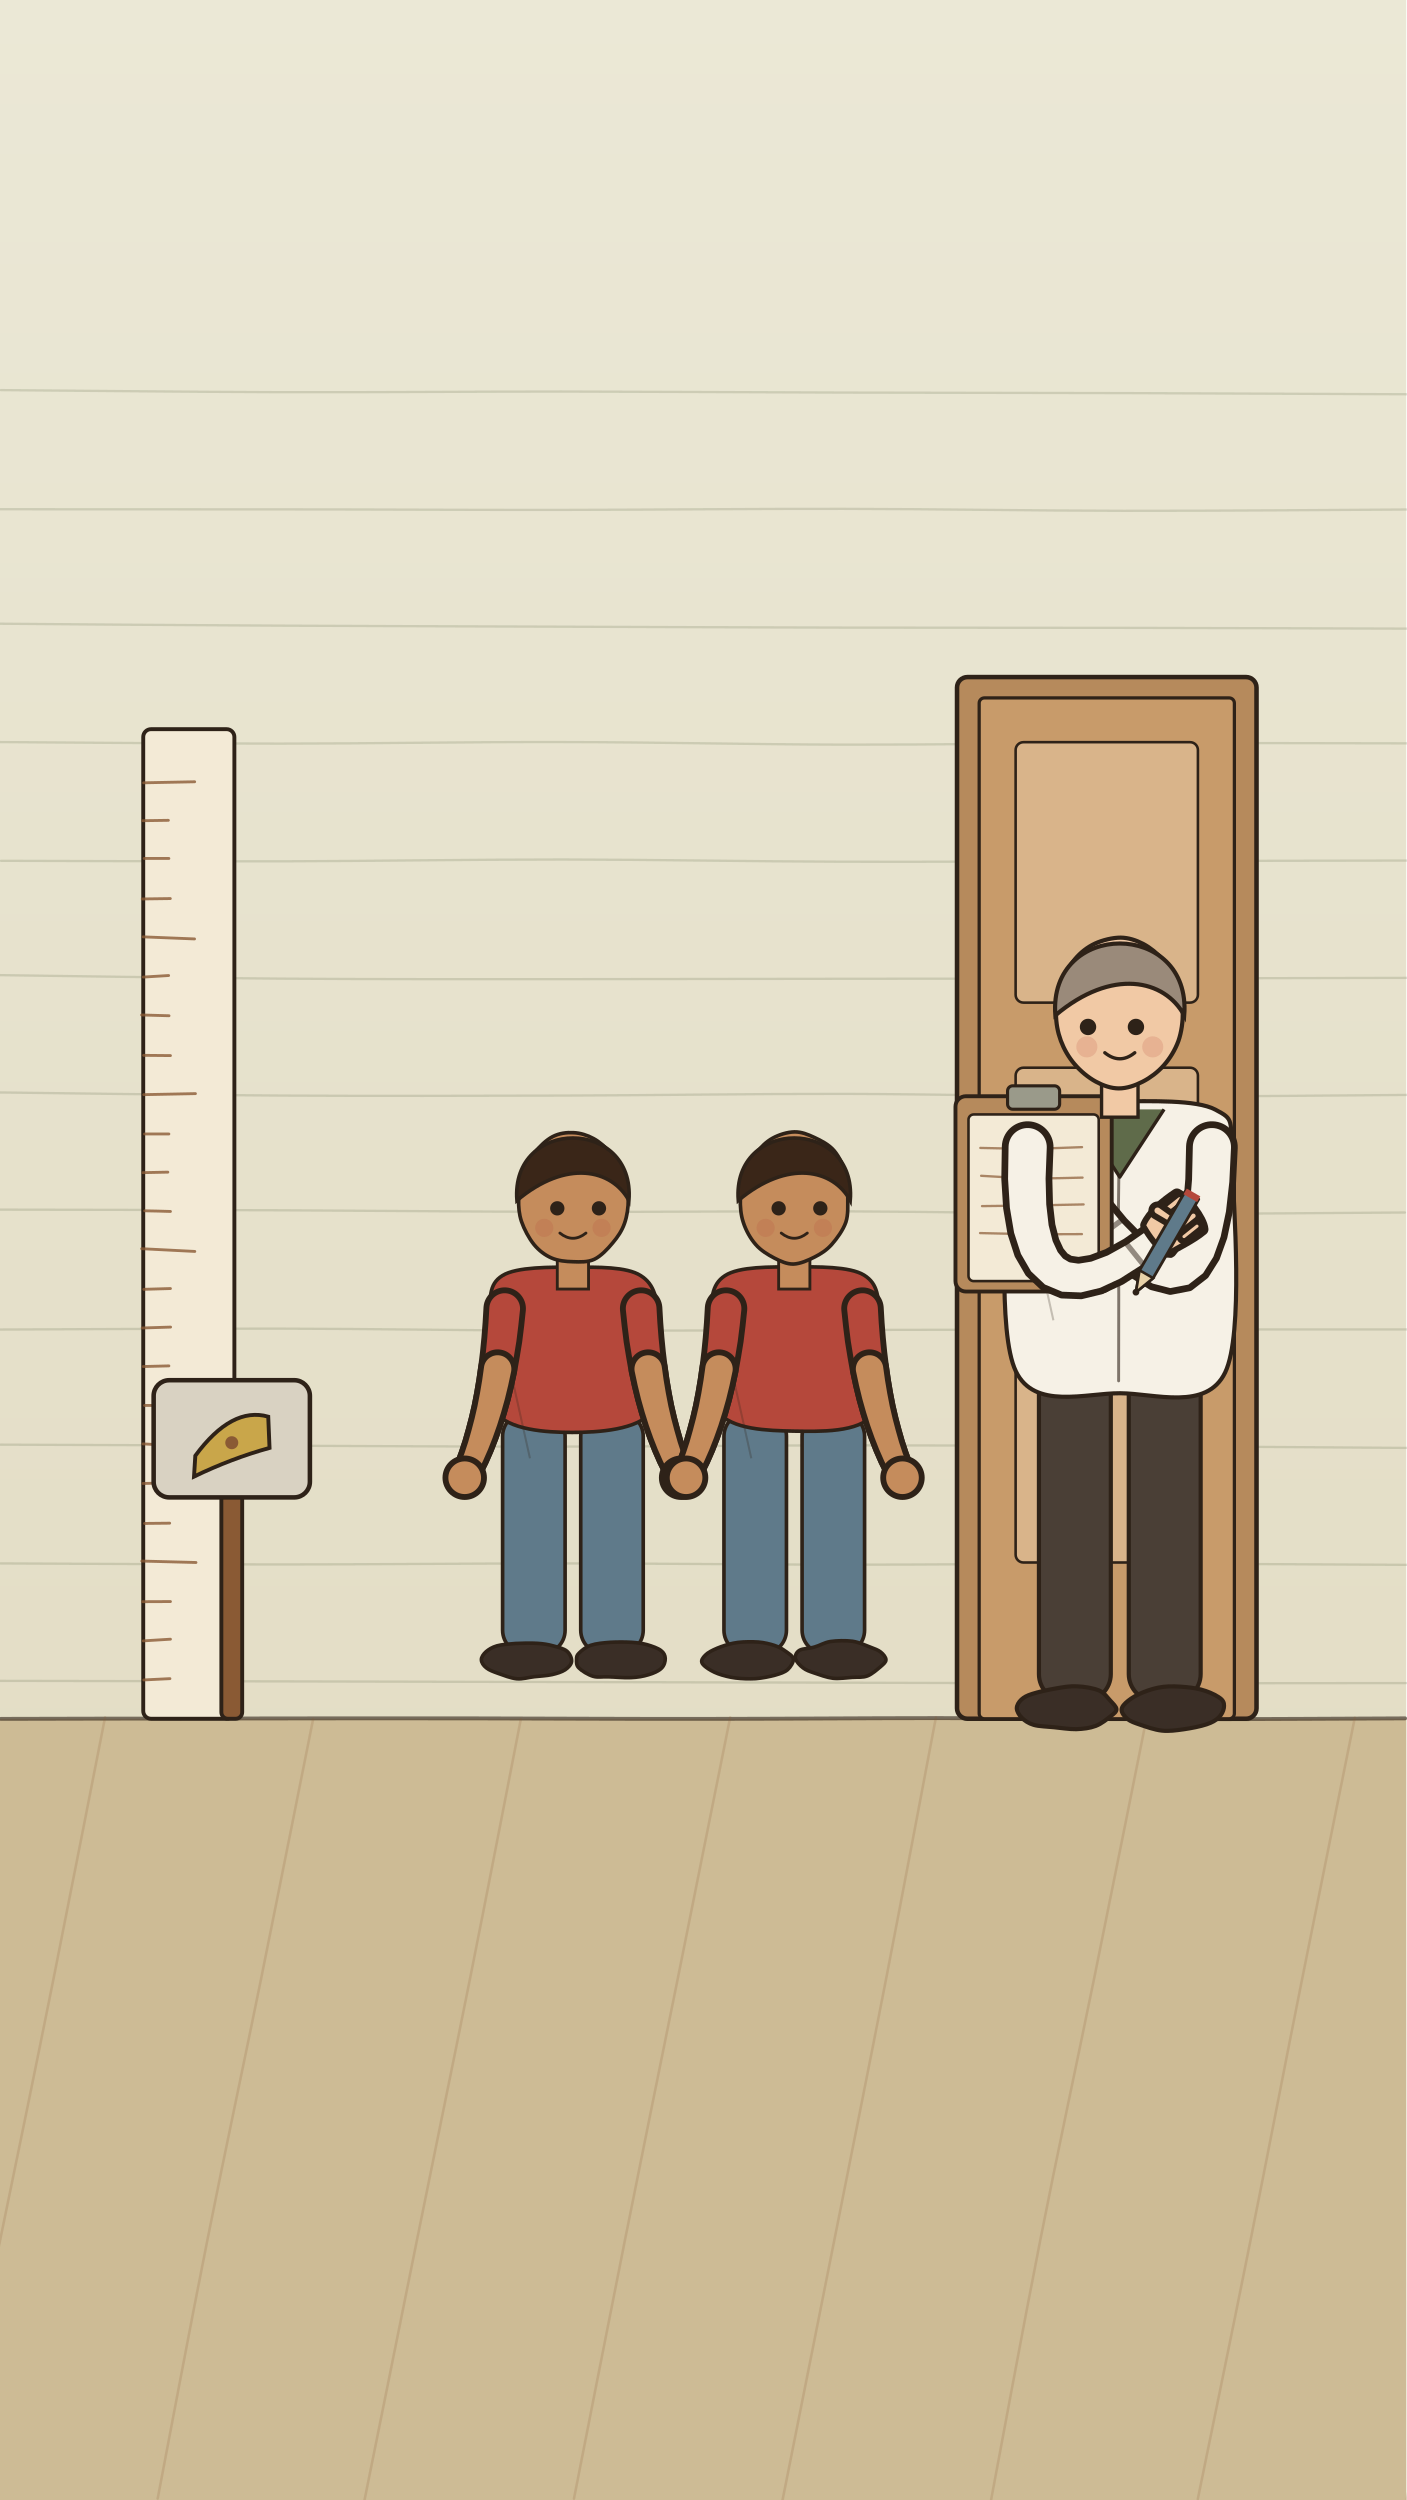
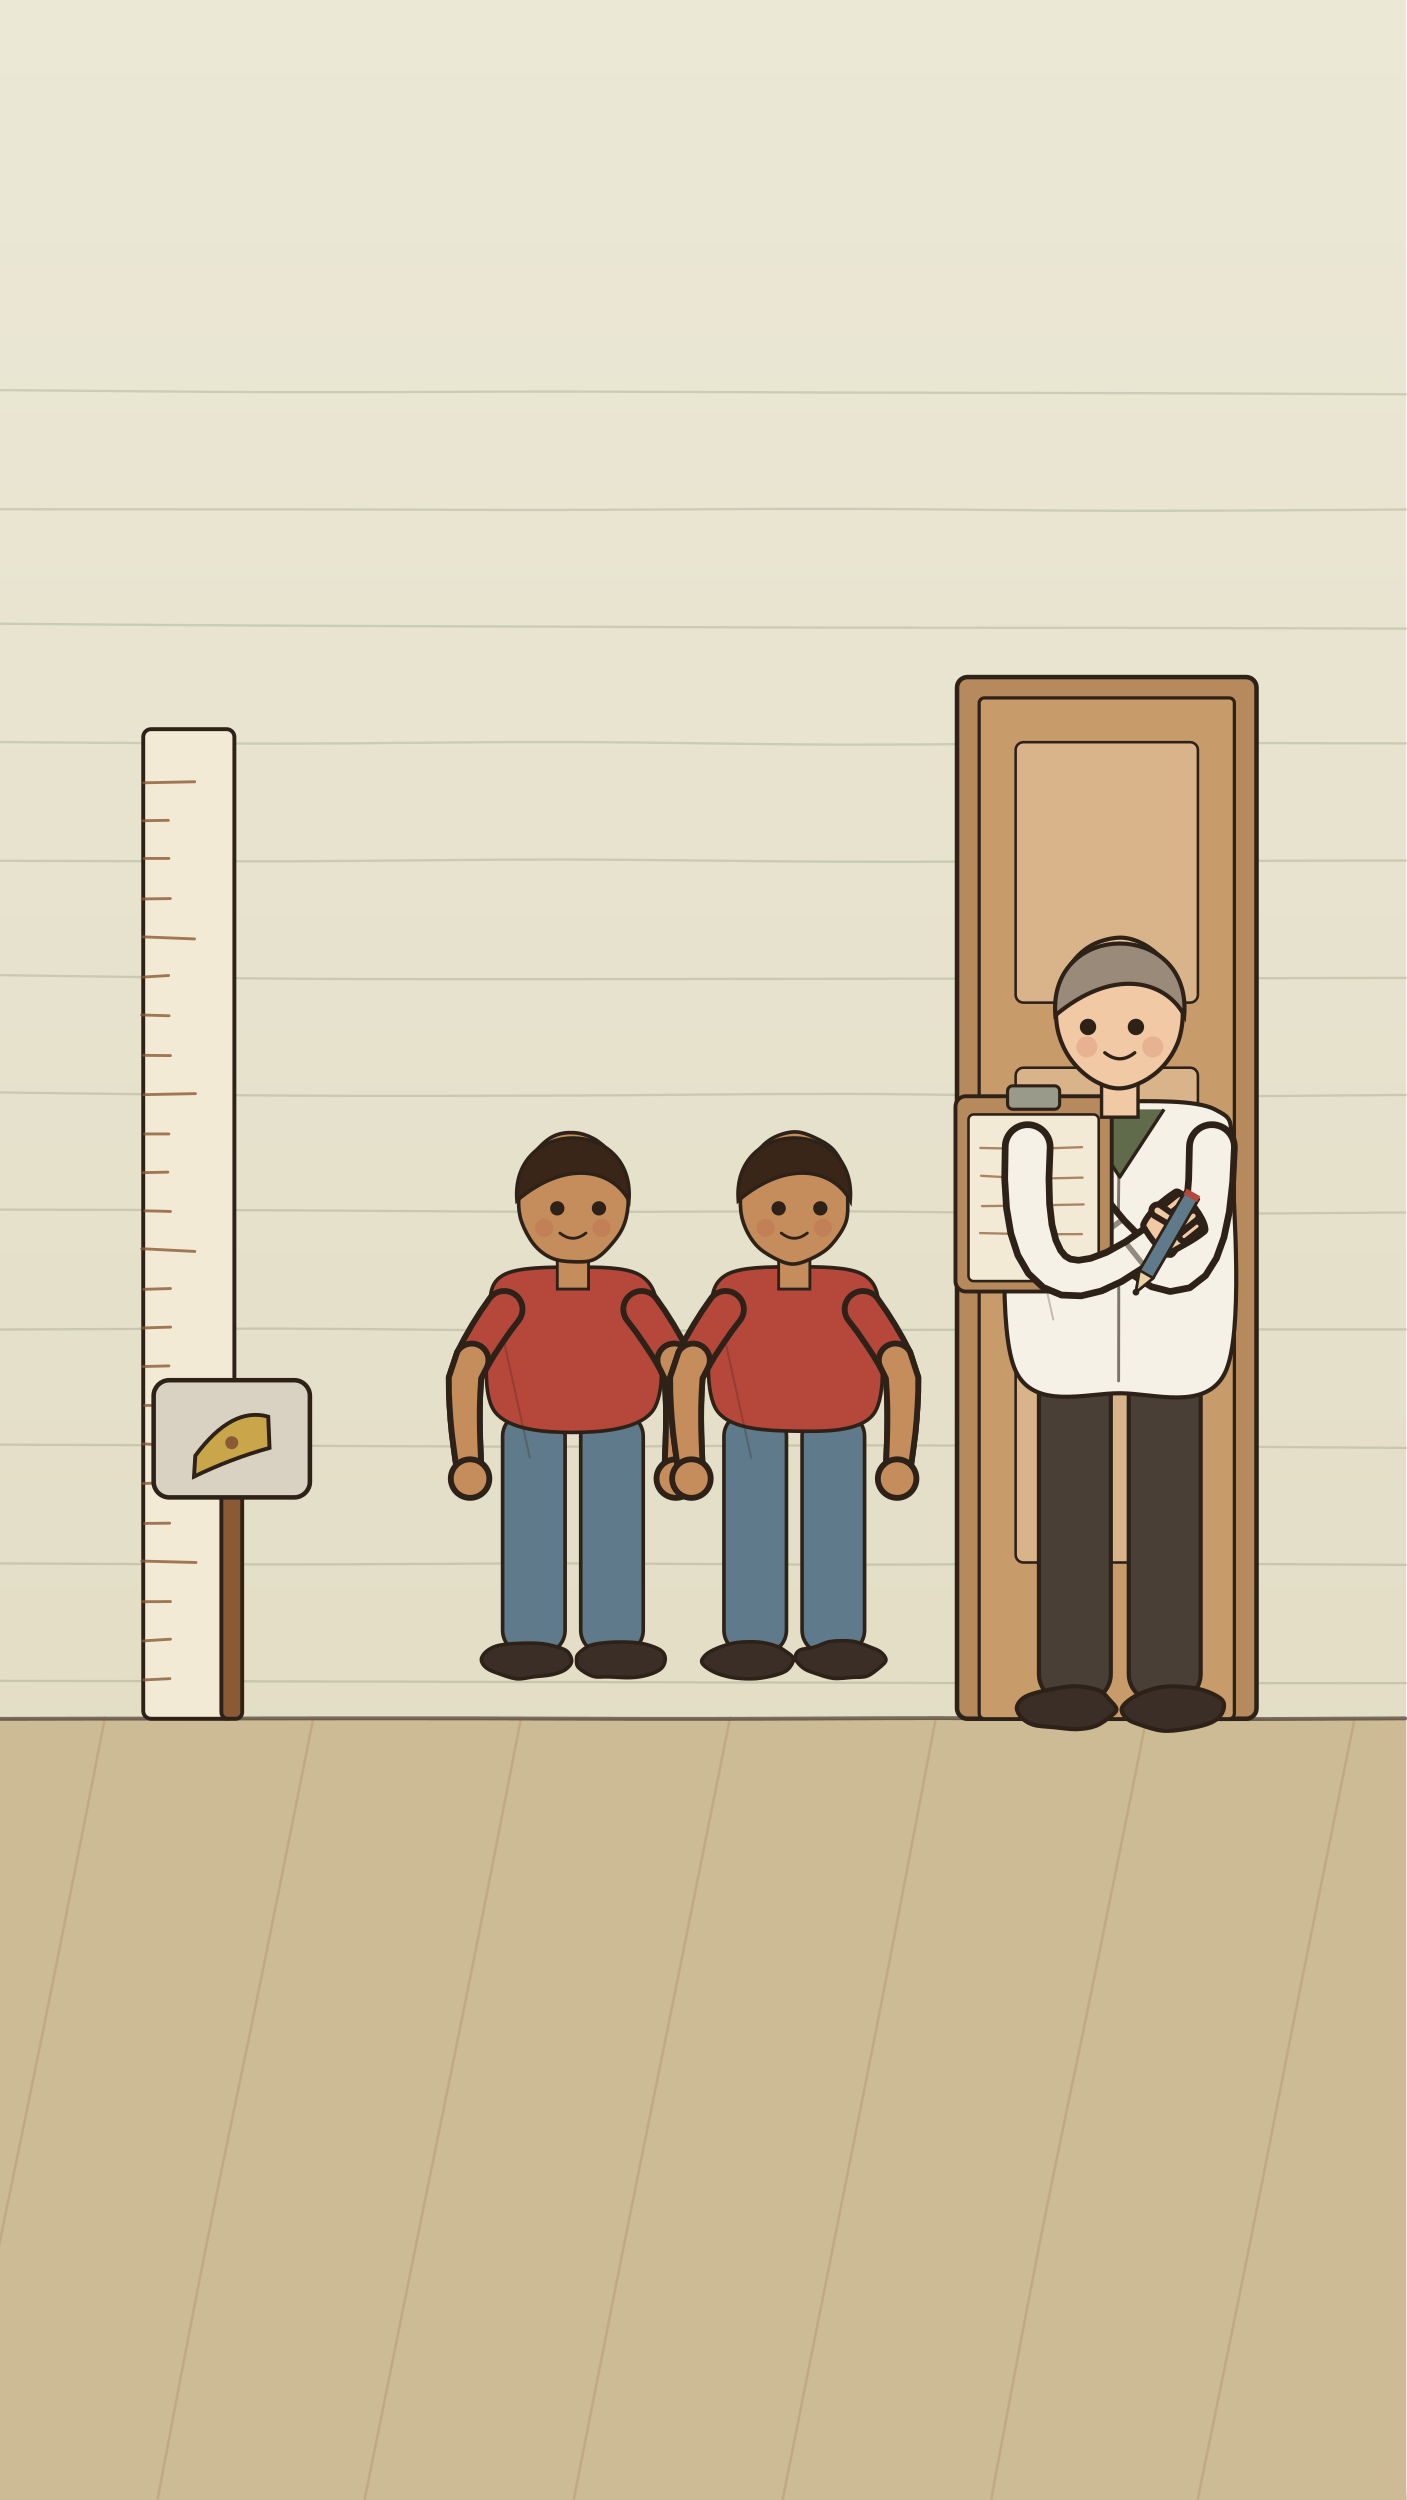
<svg xmlns="http://www.w3.org/2000/svg" viewBox="0 0 1080 1920" width="1080" height="1920">
  <defs>
    <linearGradient id="U007lg1" x1="0" y1="0" x2="0" y2="1">
      <stop offset="0" stop-color="#ebe8d6" stop-opacity="1" />
      <stop offset="1" stop-color="#e0d9bf" stop-opacity="1" />
    </linearGradient>
  </defs>
  <rect id="bg-paper" x="0" y="0" width="1080" height="1920" fill="url(#U007lg1)" />
  <g id="clinic-wall-bg" opacity=".35">
    <path d="M0.7,299.6 C36.5,299.8 143.7,301.0 215.4,301.2 C287.1,301.4 358.9,300.7 431.1,300.7 C503.2,300.8 576.1,301.3 648.1,301.5 C720.2,301.7 791.2,301.7 863.1,301.9 C935.1,302.1 1043.9,302.7 1080.0,302.8" fill="none" stroke="#5f6b4a" stroke-width="1.8" stroke-linecap="round" opacity="0.6" />
    <path d="M-1.1,391.1 C34.9,391.1 143.0,391.1 215.2,391.2 C287.4,391.2 360.0,391.7 432.0,391.6 C504.0,391.5 575.4,390.7 647.2,390.8 C719.1,390.9 790.9,392.2 863.0,392.3 C935.1,392.4 1043.9,391.5 1080.1,391.3" fill="none" stroke="#5f6b4a" stroke-width="1.8" stroke-linecap="round" opacity="0.6" />
    <path d="M-0.7,479.0 C35.3,479.3 143.2,480.2 215.3,480.5 C287.4,480.9 359.9,481.0 431.9,481.3 C503.8,481.5 574.8,481.9 647.0,482.0 C719.2,482.2 792.9,482.0 865.2,482.2 C937.4,482.3 1044.7,482.7 1080.6,482.8" fill="none" stroke="#5f6b4a" stroke-width="1.8" stroke-linecap="round" opacity="0.6" />
    <path d="M-1.0,569.9 C35.0,570.1 142.8,571.1 215.0,571.1 C287.2,571.1 359.9,569.7 432.1,569.9 C504.2,570.0 575.9,571.7 647.9,571.9 C719.9,572.0 791.9,570.8 864.1,570.7 C936.3,570.5 1044.9,570.9 1081.0,570.9" fill="none" stroke="#5f6b4a" stroke-width="1.8" stroke-linecap="round" opacity="0.6" />
    <path d="M0.8,661.1 C36.8,661.2 144.7,661.6 216.6,661.5 C288.5,661.3 360.2,660.1 432.1,660.1 C504.0,660.2 575.8,661.6 647.9,661.8 C720.0,662.0 792.5,661.5 864.6,661.3 C936.8,661.2 1045.0,661.0 1081.1,660.9" fill="none" stroke="#5f6b4a" stroke-width="1.8" stroke-linecap="round" opacity="0.6" />
    <path d="M-0.0,748.9 C35.9,749.3 143.8,751.1 215.7,751.6 C287.5,752.1 358.9,752.0 431.1,752.0 C503.3,752.0 577.0,751.7 649.0,751.7 C720.9,751.6 791.0,751.6 862.9,751.5 C934.8,751.4 1044.2,751.1 1080.5,751.0" fill="none" stroke="#5f6b4a" stroke-width="1.8" stroke-linecap="round" opacity="0.6" />
    <path d="M-0.5,839.0 C35.7,839.4 144.6,841.0 216.8,841.4 C289.1,841.8 361.1,841.6 433.0,841.4 C504.9,841.2 576.4,840.0 648.2,840.1 C720.0,840.3 791.9,842.1 864.0,842.2 C936.0,842.3 1044.5,841.1 1080.6,840.9" fill="none" stroke="#5f6b4a" stroke-width="1.8" stroke-linecap="round" opacity="0.6" />
    <path d="M-1.2,929.0 C35.2,929.1 144.9,929.2 217.0,929.5 C289.2,929.8 359.8,930.6 431.7,930.7 C503.7,930.9 577.0,930.1 648.9,930.3 C720.9,930.6 791.7,932.1 863.4,932.3 C935.1,932.4 1043.1,931.4 1079.0,931.2" fill="none" stroke="#5f6b4a" stroke-width="1.8" stroke-linecap="round" opacity="0.6" />
    <path d="M-1.1,1021.1 C34.9,1021.0 143.2,1020.3 215.4,1020.4 C287.5,1020.5 359.5,1021.8 431.7,1022.0 C503.9,1022.1 576.5,1021.6 648.5,1021.4 C720.6,1021.3 791.9,1021.1 864.0,1021.0 C936.0,1021.0 1044.7,1021.0 1080.8,1021.0" fill="none" stroke="#5f6b4a" stroke-width="1.8" stroke-linecap="round" opacity="0.6" />
    <path d="M0.3,1109.5 C36.2,1109.6 143.6,1110.0 215.5,1110.3 C287.3,1110.5 359.3,1111.1 431.3,1111.0 C503.2,1111.0 575.0,1110.1 647.0,1110.0 C719.0,1110.0 790.8,1110.3 863.1,1110.6 C935.5,1110.9 1044.6,1111.8 1080.9,1112.0" fill="none" stroke="#5f6b4a" stroke-width="1.8" stroke-linecap="round" opacity="0.6" />
    <path d="M0.4,1200.7 C36.2,1200.8 143.3,1201.5 215.2,1201.5 C287.1,1201.5 359.6,1200.7 431.7,1200.7 C503.9,1200.7 575.8,1201.6 648.0,1201.7 C720.1,1201.7 792.5,1200.8 864.6,1200.9 C936.8,1200.9 1044.8,1201.7 1080.8,1201.8" fill="none" stroke="#5f6b4a" stroke-width="1.8" stroke-linecap="round" opacity="0.6" />
    <path d="M-0.6,1290.9 C35.7,1290.9 144.9,1291.1 216.9,1291.3 C288.9,1291.4 359.6,1291.6 431.6,1291.8 C503.5,1292.0 576.5,1292.2 648.7,1292.3 C720.8,1292.5 792.7,1292.8 864.6,1292.8 C936.5,1292.8 1044.1,1292.6 1079.9,1292.6" fill="none" stroke="#5f6b4a" stroke-width="1.8" stroke-linecap="round" opacity="0.6" />
  </g>
  <rect id="floor-bg" x="0" y="1320" width="1080" height="600" fill="#cdbb95" />
  <path d="M0.7,1320.1 C30.6,1320.0 120.0,1319.8 180.0,1319.8 C240.0,1319.7 300.8,1319.6 360.9,1319.7 C421.0,1319.8 480.7,1320.2 540.6,1320.1 C600.5,1320.1 660.8,1319.5 720.5,1319.5 C780.2,1319.6 839.2,1320.4 899.0,1320.4 C958.8,1320.4 1049.1,1319.8 1079.1,1319.7" fill="none" stroke="#2e2218" stroke-width="3" stroke-linecap="round" opacity="0.6" />
  <g opacity=".3">
    <path d="M80.7,1318.9 C74.1,1352.5 54.4,1453.3 41.0,1520.2 C27.6,1587.1 13.8,1654.0 0.1,1720.4 C-13.5,1786.9 -34.2,1885.8 -41.1,1918.9" fill="none" stroke="#8a5a34" stroke-width="2" stroke-linecap="round" opacity="0.6" />
    <path d="M240.5,1320.2 C233.8,1353.6 213.8,1454.3 200.3,1520.8 C186.8,1587.3 172.7,1652.8 159.5,1719.2 C146.2,1785.5 127.5,1885.7 121.1,1918.9" fill="none" stroke="#8a5a34" stroke-width="2" stroke-linecap="round" opacity="0.6" />
    <path d="M400.0,1320.3 C393.5,1353.4 374.4,1452.6 361.1,1519.0 C347.8,1585.5 334.0,1652.1 320.5,1719.0 C307.0,1785.9 286.7,1886.7 279.9,1920.3" fill="none" stroke="#8a5a34" stroke-width="2" stroke-linecap="round" opacity="0.6" />
    <path d="M560.8,1318.9 C554.1,1352.3 534.1,1452.1 520.6,1519.2 C507.1,1586.2 493.1,1654.5 479.8,1721.2 C466.5,1787.8 447.3,1886.0 440.8,1919.0" fill="none" stroke="#8a5a34" stroke-width="2" stroke-linecap="round" opacity="0.6" />
    <path d="M718.8,1318.9 C712.5,1352.2 693.7,1451.9 680.7,1518.9 C667.7,1585.9 654.0,1653.7 640.7,1720.7 C627.4,1787.8 607.4,1887.7 600.8,1921.0" fill="none" stroke="#8a5a34" stroke-width="2" stroke-linecap="round" opacity="0.6" />
    <path d="M880.3,1320.8 C873.6,1354.1 853.7,1453.8 840.1,1520.4 C826.5,1587.0 812.1,1653.6 799.0,1720.1 C785.8,1786.7 767.5,1886.5 761.2,1919.7" fill="none" stroke="#8a5a34" stroke-width="2" stroke-linecap="round" opacity="0.6" />
    <path d="M1040.5,1319.2 C1033.8,1352.7 1013.3,1453.4 1000.0,1520.1 C986.6,1586.8 974.0,1653.0 960.6,1719.6 C947.3,1786.1 926.7,1886.0 919.9,1919.3" fill="none" stroke="#8a5a34" stroke-width="2" stroke-linecap="round" opacity="0.6" />
    <path d="M1200.2,1321.1 C1193.4,1354.3 1173.1,1454.0 1159.7,1520.4 C1146.4,1586.8 1133.3,1652.8 1120.1,1719.3 C1106.9,1785.8 1087.1,1886.0 1080.5,1919.3" fill="none" stroke="#8a5a34" stroke-width="2" stroke-linecap="round" opacity="0.6" />
  </g>
  <g id="height-chart">
    <rect x="110.0" y="560.0" width="70.0" height="760.0" rx="6" fill="#f3ead6" stroke="#2e2218" stroke-width="3" />
    <path d="M110.3,601.2 C116.8,601.1 143.0,600.5 149.5,600.4" fill="none" stroke="#8a5a34" stroke-width="2.2" stroke-linecap="round" opacity="0.8" />
    <path d="M109.6,630.3 C112.9,630.3 126.0,630.1 129.3,630.0" fill="none" stroke="#8a5a34" stroke-width="2.2" stroke-linecap="round" opacity="0.8" />
    <path d="M110.7,659.3 C113.8,659.3 126.5,659.3 129.7,659.3" fill="none" stroke="#8a5a34" stroke-width="2.2" stroke-linecap="round" opacity="0.8" />
    <path d="M109.2,690.4 C112.8,690.4 127.2,690.1 130.8,690.1" fill="none" stroke="#8a5a34" stroke-width="2.2" stroke-linecap="round" opacity="0.8" />
    <path d="M109.9,719.5 C116.5,719.8 142.8,720.8 149.4,721.1" fill="none" stroke="#8a5a34" stroke-width="2.2" stroke-linecap="round" opacity="0.8" />
    <path d="M110.0,750.4 C113.2,750.2 126.2,749.4 129.5,749.2" fill="none" stroke="#8a5a34" stroke-width="2.2" stroke-linecap="round" opacity="0.8" />
    <path d="M108.8,779.5 C112.3,779.6 126.3,780.0 129.8,780.1" fill="none" stroke="#8a5a34" stroke-width="2.2" stroke-linecap="round" opacity="0.8" />
    <path d="M110.3,810.5 C113.7,810.5 127.5,810.7 130.9,810.7" fill="none" stroke="#8a5a34" stroke-width="2.2" stroke-linecap="round" opacity="0.8" />
    <path d="M110.4,840.7 C117.1,840.6 143.5,840.1 150.1,839.9" fill="none" stroke="#8a5a34" stroke-width="2.2" stroke-linecap="round" opacity="0.8" />
    <path d="M111.0,870.9 C114.1,870.9 126.6,870.9 129.7,870.9" fill="none" stroke="#8a5a34" stroke-width="2.2" stroke-linecap="round" opacity="0.8" />
    <path d="M109.8,900.6 C113.0,900.5 125.7,900.3 128.9,900.2" fill="none" stroke="#8a5a34" stroke-width="2.2" stroke-linecap="round" opacity="0.8" />
    <path d="M111.1,929.9 C114.4,929.9 127.6,930.3 130.9,930.4" fill="none" stroke="#8a5a34" stroke-width="2.2" stroke-linecap="round" opacity="0.8" />
    <path d="M108.8,959.0 C115.6,959.3 142.8,960.8 149.6,961.1" fill="none" stroke="#8a5a34" stroke-width="2.2" stroke-linecap="round" opacity="0.8" />
    <path d="M110.4,990.2 C113.8,990.1 127.4,989.7 130.9,989.6" fill="none" stroke="#8a5a34" stroke-width="2.2" stroke-linecap="round" opacity="0.8" />
    <path d="M109.2,1019.9 C112.8,1019.8 127.3,1019.3 131.0,1019.2" fill="none" stroke="#8a5a34" stroke-width="2.2" stroke-linecap="round" opacity="0.8" />
    <path d="M110.0,1049.5 C113.3,1049.4 126.4,1049.1 129.7,1049.0" fill="none" stroke="#8a5a34" stroke-width="2.2" stroke-linecap="round" opacity="0.8" />
    <path d="M111.0,1079.4 C117.6,1079.4 144.1,1079.2 150.7,1079.2" fill="none" stroke="#8a5a34" stroke-width="2.2" stroke-linecap="round" opacity="0.8" />
    <path d="M109.8,1108.9 C113.2,1109.1 126.8,1109.8 130.2,1110.0" fill="none" stroke="#8a5a34" stroke-width="2.2" stroke-linecap="round" opacity="0.8" />
    <path d="M109.8,1139.3 C113.3,1139.2 126.9,1139.0 130.3,1138.9" fill="none" stroke="#8a5a34" stroke-width="2.2" stroke-linecap="round" opacity="0.8" />
    <path d="M111.0,1170.0 C114.2,1169.9 127.1,1169.8 130.3,1169.8" fill="none" stroke="#8a5a34" stroke-width="2.2" stroke-linecap="round" opacity="0.8" />
    <path d="M108.9,1198.9 C115.8,1199.1 143.6,1199.8 150.5,1200.0" fill="none" stroke="#8a5a34" stroke-width="2.2" stroke-linecap="round" opacity="0.8" />
    <path d="M109.5,1230.1 C113.0,1230.1 127.3,1230.0 130.9,1230.0" fill="none" stroke="#8a5a34" stroke-width="2.2" stroke-linecap="round" opacity="0.8" />
    <path d="M110.0,1260.2 C113.5,1260.0 127.4,1259.1 130.9,1258.9" fill="none" stroke="#8a5a34" stroke-width="2.2" stroke-linecap="round" opacity="0.8" />
    <path d="M110.4,1290.2 C113.7,1290.0 127.2,1289.4 130.5,1289.2" fill="none" stroke="#8a5a34" stroke-width="2.2" stroke-linecap="round" opacity="0.8" />
  </g>
  <g id="clinic-door">
    <rect x="735.0" y="520.0" width="230.0" height="800.0" rx="8" fill="#b68a5c" stroke="#2e2218" stroke-width="3.5" />
    <rect id="door1" x="752" y="536" width="196" height="784" rx="4" fill="#c89b6a" stroke="#2e2218" stroke-width="2.5" />
    <rect x="780.0" y="570.0" width="140.0" height="200.0" rx="6" fill="#d9b48a" stroke="#2e2218" stroke-width="2" />
    <rect x="780.0" y="820.0" width="140.0" height="380.0" rx="6" fill="#d9b48a" stroke="#2e2218" stroke-width="2" />
    <circle cx="772" cy="960" r="9" fill="#c9a64a" stroke="#2e2218" stroke-width="2.5" />
  </g>
  <g id="mv-topple-switch-sign" data-delay="1.4" data-deg="80" data-pivot="178 1320">
    <rect x="170.0" y="1140.0" width="16.0" height="180.0" rx="5" fill="#8a5a34" stroke="#2e2218" stroke-width="3" />
    <rect x="118.0" y="1060.0" width="120.0" height="90.0" rx="12" fill="#d9d2c2" stroke="#2e2218" stroke-width="3.5" />
    <path d="M150,1118 Q178,1080 206,1088 L207,1112 Q178,1120 149,1134Z" fill="#c9a64a" stroke="#2e2218" stroke-width="3" />
    <circle cx="178" cy="1108" r="5" fill="#8a5a34" />
  </g>
  <g id="mv-breathe-twin-a-person">
    <rect x="386.0" y="1085.0" width="48.0" height="185.0" rx="18.0" fill="#5f7a8a" stroke="#2e2218" stroke-width="2.8" />
    <path d="M439.0,1275.9 C438.8,1278.3 436.5,1280.7 434.0,1282.4 C431.4,1284.1 427.8,1285.2 423.9,1286.1 C419.9,1287.0 414.8,1287.2 410.3,1287.7 C405.8,1288.2 401.4,1289.7 396.8,1289.3 C392.3,1288.8 386.6,1286.6 382.7,1285.2 C378.8,1283.8 375.7,1282.7 373.5,1280.9 C371.3,1279.2 369.7,1276.8 369.7,1274.7 C369.6,1272.7 371.3,1270.3 373.3,1268.5 C375.3,1266.8 377.9,1265.1 381.7,1264.0 C385.4,1263.0 390.6,1262.6 395.8,1262.2 C401.0,1261.9 408.1,1261.8 412.9,1262.1 C417.7,1262.4 421.0,1263.0 424.7,1264.0 C428.4,1265.0 433.0,1266.1 435.4,1268.1 C437.7,1270.1 439.2,1273.5 439.0,1275.9Z" fill="#3a2e26" stroke="#2e2218" stroke-width="2.8" />
    <rect x="446.0" y="1085.0" width="48.0" height="185.0" rx="18.0" fill="#5f7a8a" stroke="#2e2218" stroke-width="2.8" />
    <path d="M510.9,1273.6 C511.0,1275.9 510.2,1279.1 508.0,1281.2 C505.9,1283.3 501.9,1285.1 498.0,1286.2 C494.1,1287.4 489.7,1288.2 484.6,1288.4 C479.5,1288.7 472.1,1287.9 467.2,1287.8 C462.4,1287.6 459.3,1288.5 455.5,1287.4 C451.8,1286.3 446.7,1283.2 444.6,1281.0 C442.4,1278.9 442.8,1276.3 442.8,1274.4 C442.8,1272.5 442.8,1271.5 444.6,1269.7 C446.4,1267.9 449.6,1265.0 453.7,1263.6 C457.7,1262.2 463.5,1261.7 468.7,1261.3 C473.9,1261.0 480.2,1261.0 484.9,1261.3 C489.6,1261.6 493.1,1262.1 496.9,1263.1 C500.7,1264.2 505.3,1265.8 507.6,1267.6 C509.9,1269.3 510.8,1271.4 510.9,1273.6Z" fill="#3a2e26" stroke="#2e2218" stroke-width="2.8" />
    <path d="M385.8,979.7 C374.9,986.5 376.7,997.0 375.7,1014.4 C374.7,1031.8 369.3,1069.7 379.9,1084.0 C390.5,1098.3 419.3,1100.1 439.5,1100.1 C459.6,1100.1 489.8,1098.2 500.9,1084.0 C512.0,1069.8 507.5,1032.3 506.1,1014.9 C504.6,997.5 503.0,986.6 492.1,979.7 C481.3,972.7 458.8,973.2 441.1,973.2 C423.4,973.2 396.7,972.8 385.8,979.7Z" fill="#b5483b" stroke="#2e2218" stroke-width="2.8" />
    <path d="M387,1030 l20,90" stroke="#2e2218" stroke-width="1.6" opacity=".25" />
    <g class="mv mv-limb-twin-a-r-1" data-pivot="387.6 1005.0">
-       <path d="M373.6,1003.9 L372.9,1015.8 L372.0,1027.2 L370.9,1038.4 L369.6,1049.1 L368.1,1059.6 L366.4,1069.7 L364.5,1079.5 L362.3,1089.0 L359.9,1098.1 L357.4,1106.9 L354.6,1115.4 L351.5,1123.8 A9.5,9.5 0 0 0 368.9,1131.2 L373.0,1122.9 L376.9,1114.0 L380.5,1104.8 L383.9,1095.2 L387.0,1085.3 L389.9,1075.0 L392.5,1064.3 L394.9,1053.3 L396.9,1042.0 L398.8,1030.4 L400.3,1018.3 L401.6,1006.1 A14.0,14.0 0 0 0 373.6,1003.9Z" fill="#b5483b" stroke="#2e2218" stroke-width="4.50" stroke-linejoin="round" />
-       <path d="M369.6,1049.0 L368.1,1059.6 L366.4,1069.7 L364.5,1079.5 L362.3,1089.0 L359.9,1098.1 L357.4,1106.9 L354.6,1115.4 L351.5,1123.8 A9.5,9.5 0 0 0 368.9,1131.2 L373.0,1122.9 L376.9,1114.0 L380.5,1104.8 L383.9,1095.2 L387.0,1085.3 L389.9,1075.0 L392.5,1064.3 L394.8,1053.5 A12.8,12.8 0 0 0 369.6,1049.0Z" fill="#c58c5c" stroke="#2e2218" stroke-width="4.50" stroke-linejoin="round" />
-       <circle cx="356.9" cy="1134.9" r="14.8" fill="#c58c5c" stroke="#2e2218" stroke-width="4.50" />
+       <path d="M375.76,997.55 L369.23,1006.95 L362.65,1017.38 L356.57,1028.00 L351.10,1038.53 L344.68,1057.82 L344.77,1069.17 L345.27,1079.97 L346.00,1090.42 L346.95,1100.43 L348.18,1110.07 L349.45,1119.36 L350.81,1128.61 A9.50,9.50 0 0 0 369.59,1126.39 L369.23,1117.53 L368.86,1108.32 L368.56,1098.95 L368.44,1089.35 L368.51,1079.43 L368.88,1069.21 L369.54,1058.59 L373.65,1050.78 L379.21,1041.31 L385.35,1032.00 L391.90,1022.54 L398.81,1013.46 A14.00,14.00 0 0 0 375.76,997.55 Z" fill="#b5483b" stroke="#2e2218" stroke-width="4.50" stroke-linejoin="round" />
+       <path d="M351.13,1038.43 L344.68,1057.82 L344.77,1069.17 L345.27,1079.97 L346.00,1090.42 L346.95,1100.43 L348.18,1110.07 L349.45,1119.36 L350.81,1128.61 A9.50,9.50 0 0 0 369.59,1126.39 L369.23,1117.53 L368.86,1108.32 L368.56,1098.95 L368.44,1089.35 L368.51,1079.43 L368.88,1069.21 L369.54,1058.59 L373.51,1050.88 A12.80,12.80 0 0 0 351.13,1038.43 Z" fill="#c58c5c" stroke="#2e2218" stroke-width="4.50" stroke-linejoin="round" />
+       <circle cx="361.01" cy="1135.56" r="14.8" fill="#c58c5c" stroke="#2e2218" stroke-width="4.50" />
    </g>
    <g class="mv mv-limb-twin-a-l-1" data-pivot="492.4 1005.0">
-       <path d="M478.4,1006.1 L479.7,1018.3 L481.2,1030.4 L483.1,1042.0 L485.1,1053.3 L487.5,1064.3 L490.1,1075.0 L493.0,1085.3 L496.1,1095.2 L499.5,1104.8 L503.1,1114.0 L507.0,1122.9 L511.1,1131.2 A9.5,9.5 0 0 0 528.5,1123.8 L525.4,1115.4 L522.6,1106.9 L520.1,1098.1 L517.7,1089.0 L515.5,1079.5 L513.6,1069.7 L511.9,1059.6 L510.4,1049.1 L509.1,1038.4 L508.0,1027.2 L507.1,1015.8 L506.4,1003.9 A14.0,14.0 0 0 0 478.4,1006.1Z" fill="#b5483b" stroke="#2e2218" stroke-width="4.50" stroke-linejoin="round" />
-       <path d="M485.2,1053.5 L487.5,1064.3 L490.1,1075.0 L493.0,1085.3 L496.1,1095.2 L499.5,1104.8 L503.1,1114.0 L507.0,1122.9 L511.1,1131.2 A9.5,9.5 0 0 0 528.5,1123.8 L525.4,1115.4 L522.6,1106.9 L520.1,1098.1 L517.7,1089.0 L515.5,1079.5 L513.6,1069.7 L511.9,1059.6 L510.4,1049.0 A12.8,12.8 0 0 0 485.2,1053.5Z" fill="#c58c5c" stroke="#2e2218" stroke-width="4.50" stroke-linejoin="round" />
-       <circle cx="523.1" cy="1134.9" r="14.8" fill="#c58c5c" stroke="#2e2218" stroke-width="4.50" />
+       <path d="M481.21,1013.48 L488.14,1022.55 L494.71,1032.00 L500.86,1041.30 L506.43,1050.71 L510.38,1058.63 L511.05,1069.24 L511.43,1079.45 L511.51,1089.36 L511.40,1098.96 L511.12,1108.33 L510.76,1117.54 L510.41,1126.40 A9.50,9.50 0 0 0 529.19,1128.60 L530.54,1119.35 L531.80,1110.06 L533.02,1100.42 L533.95,1090.41 L534.66,1079.96 L535.16,1069.16 L535.24,1057.82 L528.97,1038.46 L523.48,1027.95 L517.37,1017.33 L510.77,1006.91 L504.24,997.55 A14.00,14.00 0 0 0 481.21,1013.48 Z" fill="#b5483b" stroke="#2e2218" stroke-width="4.50" stroke-linejoin="round" />
+       <path d="M506.58,1050.87 L510.38,1058.63 L511.05,1069.24 L511.43,1079.45 L511.51,1089.36 L511.40,1098.96 L511.12,1108.33 L510.76,1117.54 L510.41,1126.40 A9.50,9.50 0 0 0 529.19,1128.60 L530.54,1119.35 L531.80,1110.06 L533.02,1100.42 L533.95,1090.41 L534.66,1079.96 L535.16,1069.16 L535.24,1057.82 L528.94,1038.37 A12.80,12.80 0 0 0 506.58,1050.87 Z" fill="#c58c5c" stroke="#2e2218" stroke-width="4.50" stroke-linejoin="round" />
+       <circle cx="519.00" cy="1135.56" r="14.8" fill="#c58c5c" stroke="#2e2218" stroke-width="4.50" />
    </g>
    <g id="mv-nod-twin-a-head">
      <rect x="428" y="955" width="24" height="35" fill="#c58c5c" stroke="#2e2218" stroke-width="2.2" />
      <path d="M482.5,920.9 C482.6,927.2 481.6,934.0 479.6,939.6 C477.6,945.3 474.4,950.0 470.5,954.6 C466.7,959.2 461.5,964.7 456.5,967.1 C451.4,969.5 445.5,969.2 440.0,969.0 C434.6,968.9 428.5,968.3 423.5,966.1 C418.5,963.9 414.0,960.5 410.1,955.8 C406.3,951.1 402.5,944.0 400.5,938.1 C398.6,932.3 398.2,927.1 398.3,921.0 C398.4,914.8 399.1,907.2 401.2,901.2 C403.2,895.2 406.8,889.7 410.7,885.0 C414.6,880.3 419.6,875.4 424.5,872.9 C429.5,870.3 435.2,869.6 440.4,869.9 C445.6,870.1 451.1,871.8 455.8,874.4 C460.6,877.0 465.0,881.0 469.0,885.5 C472.9,890.0 477.2,895.6 479.4,901.5 C481.7,907.4 482.5,914.5 482.5,920.9Z" fill="#c58c5c" stroke="#2e2218" stroke-width="2.8" />
      <path d="M397.0,922.0 C392.0,858.0 488.0,858.0 483.0,922.0 C470.0,898.0 435.0,890.0 397.0,922.0Z" fill="#3a2618" stroke="#2e2218" stroke-width="2.8" />
      <g id="mv-blink-twin-a-eyes">
        <circle cx="428.0" cy="928.0" r="5.5" fill="#2e2218" />
        <circle cx="460.0" cy="928.0" r="5.5" fill="#2e2218" />
      </g>
      <circle cx="418.0" cy="943.0" r="7.0" fill="#b5483b" opacity=".18" />
      <circle cx="462.0" cy="943.0" r="7.0" fill="#b5483b" opacity=".18" />
      <path d="M430.0,947.0 Q440.0,955.0 450.0,947.0" fill="none" stroke="#2e2218" stroke-width="2.2" stroke-linecap="round" />
    </g>
  </g>
  <g id="mv-breathe-twin-b-person">
    <rect x="556.0" y="1085.0" width="48.0" height="185.0" rx="18.0" fill="#5f7a8a" stroke="#2e2218" stroke-width="2.8" />
    <path d="M609.3,1274.2 C609.5,1276.5 607.2,1280.2 604.9,1282.3 C602.6,1284.3 599.4,1285.3 595.3,1286.5 C591.2,1287.6 585.4,1288.8 580.4,1289.2 C575.3,1289.5 569.8,1289.3 565.0,1288.7 C560.2,1288.1 555.2,1286.8 551.4,1285.4 C547.6,1284.0 544.3,1282.0 542.2,1280.4 C540.1,1278.8 538.7,1277.3 538.9,1275.5 C539.1,1273.8 541.0,1271.6 543.4,1269.7 C545.9,1267.9 549.9,1266.1 553.7,1264.7 C557.6,1263.3 562.0,1262.0 566.7,1261.4 C571.5,1260.8 577.7,1260.8 582.4,1261.1 C587.1,1261.5 591.4,1262.6 594.8,1263.7 C598.3,1264.9 600.8,1266.3 603.2,1268.1 C605.6,1269.8 609.0,1271.8 609.3,1274.2Z" fill="#3a2e26" stroke="#2e2218" stroke-width="2.8" />
    <rect x="616.0" y="1085.0" width="48.0" height="185.0" rx="18.0" fill="#5f7a8a" stroke="#2e2218" stroke-width="2.8" />
    <path d="M680.4,1274.7 C680.4,1276.5 678.8,1277.8 676.4,1279.9 C674.0,1281.9 669.8,1285.7 666.2,1287.1 C662.5,1288.5 658.9,1287.9 654.5,1288.2 C650.1,1288.5 644.5,1289.4 639.7,1288.9 C634.9,1288.3 629.4,1286.2 625.5,1284.9 C621.7,1283.6 619.2,1282.8 616.7,1280.9 C614.3,1279.1 611.4,1276.0 610.9,1273.7 C610.5,1271.4 611.6,1268.9 614.1,1267.4 C616.5,1266.0 621.7,1266.1 625.6,1264.9 C629.6,1263.8 632.9,1261.5 637.7,1260.7 C642.6,1260.0 649.7,1259.8 654.8,1260.5 C659.9,1261.3 664.8,1263.7 668.4,1265.0 C672.0,1266.4 674.4,1267.2 676.4,1268.8 C678.4,1270.4 680.4,1272.8 680.4,1274.7Z" fill="#3a2e26" stroke="#2e2218" stroke-width="2.8" />
    <path d="M556.8,979.7 C546.0,986.7 546.4,998.0 545.5,1015.4 C544.6,1032.8 540.5,1070.1 551.2,1084.1 C561.9,1098.0 589.6,1098.7 609.5,1099.1 C629.5,1099.4 659.7,1100.4 670.7,1086.2 C681.7,1072.0 676.9,1031.8 675.8,1014.0 C674.6,996.2 674.6,986.2 663.6,979.3 C652.6,972.5 627.6,972.9 609.8,973.0 C592.0,973.0 567.5,972.6 556.8,979.7Z" fill="#b5483b" stroke="#2e2218" stroke-width="2.8" />
    <path d="M557,1030 l20,90" stroke="#2e2218" stroke-width="1.6" opacity=".25" />
    <g class="mv mv-limb-twin-b-r-1" data-pivot="557.6 1005.0">
-       <path d="M543.6,1003.9 L542.9,1015.8 L542.0,1027.2 L540.9,1038.4 L539.6,1049.1 L538.1,1059.6 L536.4,1069.7 L534.5,1079.5 L532.3,1089.0 L529.9,1098.1 L527.4,1106.9 L524.6,1115.4 L521.5,1123.8 A9.5,9.5 0 0 0 538.9,1131.2 L543.0,1122.9 L546.9,1114.0 L550.5,1104.8 L553.9,1095.2 L557.0,1085.3 L559.9,1075.0 L562.5,1064.3 L564.9,1053.3 L566.9,1042.0 L568.8,1030.4 L570.3,1018.3 L571.6,1006.1 A14.0,14.0 0 0 0 543.6,1003.9Z" fill="#b5483b" stroke="#2e2218" stroke-width="4.50" stroke-linejoin="round" />
-       <path d="M539.6,1049.0 L538.1,1059.6 L536.4,1069.7 L534.5,1079.5 L532.3,1089.0 L529.9,1098.1 L527.4,1106.9 L524.6,1115.4 L521.5,1123.8 A9.5,9.5 0 0 0 538.9,1131.2 L543.0,1122.9 L546.9,1114.0 L550.5,1104.8 L553.9,1095.2 L557.0,1085.3 L559.9,1075.0 L562.5,1064.3 L564.8,1053.5 A12.8,12.8 0 0 0 539.6,1049.0Z" fill="#c58c5c" stroke="#2e2218" stroke-width="4.50" stroke-linejoin="round" />
-       <circle cx="526.9" cy="1134.9" r="14.8" fill="#c58c5c" stroke="#2e2218" stroke-width="4.50" />
+       <path d="M545.76,997.55 L539.23,1006.95 L532.65,1017.38 L526.57,1028.01 L521.10,1038.53 L514.67,1057.82 L514.77,1069.17 L515.27,1079.97 L516.00,1090.42 L516.95,1100.43 L518.18,1110.07 L519.45,1119.36 L520.81,1128.61 A9.50,9.50 0 0 0 539.59,1126.39 L539.23,1117.53 L538.86,1108.32 L538.56,1098.95 L538.44,1089.35 L538.51,1079.43 L538.88,1069.21 L539.53,1058.59 L543.65,1050.78 L549.21,1041.31 L555.35,1032.00 L561.90,1022.54 L568.81,1013.46 A14.00,14.00 0 0 0 545.76,997.55 Z" fill="#b5483b" stroke="#2e2218" stroke-width="4.50" stroke-linejoin="round" />
+       <path d="M521.13,1038.44 L514.67,1057.82 L514.77,1069.17 L515.27,1079.97 L516.00,1090.42 L516.95,1100.43 L518.18,1110.07 L519.45,1119.36 L520.81,1128.61 A9.50,9.50 0 0 0 539.59,1126.39 L539.23,1117.53 L538.86,1108.32 L538.56,1098.95 L538.44,1089.35 L538.51,1079.43 L538.88,1069.21 L539.53,1058.59 L543.52,1050.88 A12.80,12.80 0 0 0 521.13,1038.44 Z" fill="#c58c5c" stroke="#2e2218" stroke-width="4.50" stroke-linejoin="round" />
+       <circle cx="531.01" cy="1135.56" r="14.8" fill="#c58c5c" stroke="#2e2218" stroke-width="4.50" />
    </g>
    <g class="mv mv-limb-twin-b-l-1" data-pivot="662.4 1005.0">
-       <path d="M648.4,1006.1 L649.7,1018.3 L651.2,1030.4 L653.1,1042.0 L655.1,1053.3 L657.5,1064.3 L660.1,1075.0 L663.0,1085.3 L666.1,1095.2 L669.5,1104.8 L673.1,1114.0 L677.0,1122.9 L681.1,1131.2 A9.5,9.5 0 0 0 698.5,1123.8 L695.4,1115.4 L692.6,1106.9 L690.1,1098.1 L687.7,1089.0 L685.5,1079.5 L683.6,1069.7 L681.9,1059.6 L680.4,1049.1 L679.1,1038.4 L678.0,1027.2 L677.1,1015.8 L676.4,1003.9 A14.0,14.0 0 0 0 648.4,1006.1Z" fill="#b5483b" stroke="#2e2218" stroke-width="4.50" stroke-linejoin="round" />
-       <path d="M655.2,1053.5 L657.5,1064.3 L660.1,1075.0 L663.0,1085.3 L666.1,1095.2 L669.5,1104.8 L673.1,1114.0 L677.0,1122.9 L681.1,1131.2 A9.5,9.5 0 0 0 698.5,1123.8 L695.4,1115.4 L692.6,1106.9 L690.1,1098.1 L687.7,1089.0 L685.5,1079.5 L683.6,1069.7 L681.9,1059.6 L680.4,1049.0 A12.8,12.8 0 0 0 655.2,1053.5Z" fill="#c58c5c" stroke="#2e2218" stroke-width="4.50" stroke-linejoin="round" />
-       <circle cx="693.1" cy="1134.9" r="14.8" fill="#c58c5c" stroke="#2e2218" stroke-width="4.50" />
+       <path d="M651.21,1013.48 L658.14,1022.55 L664.71,1032.00 L670.86,1041.30 L676.43,1050.71 L680.38,1058.63 L681.05,1069.24 L681.43,1079.45 L681.51,1089.36 L681.40,1098.96 L681.12,1108.33 L680.76,1117.54 L680.41,1126.40 A9.50,9.50 0 0 0 699.19,1128.60 L700.54,1119.35 L701.80,1110.06 L703.02,1100.42 L703.95,1090.41 L704.66,1079.96 L705.16,1069.16 L705.24,1057.82 L698.97,1038.46 L693.48,1027.95 L687.37,1017.33 L680.77,1006.91 L674.24,997.55 A14.00,14.00 0 0 0 651.21,1013.48 Z" fill="#b5483b" stroke="#2e2218" stroke-width="4.50" stroke-linejoin="round" />
+       <path d="M676.58,1050.87 L680.38,1058.63 L681.05,1069.24 L681.43,1079.45 L681.51,1089.36 L681.40,1098.96 L681.12,1108.33 L680.76,1117.54 L680.41,1126.40 A9.50,9.50 0 0 0 699.19,1128.60 L700.54,1119.35 L701.80,1110.06 L703.02,1100.42 L703.95,1090.41 L704.66,1079.96 L705.16,1069.16 L705.24,1057.82 L698.94,1038.37 A12.80,12.80 0 0 0 676.58,1050.87 Z" fill="#c58c5c" stroke="#2e2218" stroke-width="4.50" stroke-linejoin="round" />
+       <circle cx="689.00" cy="1135.56" r="14.8" fill="#c58c5c" stroke="#2e2218" stroke-width="4.50" />
    </g>
    <g id="mv-nod-twin-b-head">
      <rect x="598" y="955" width="24" height="35" fill="#c58c5c" stroke="#2e2218" stroke-width="2.2" />
      <path d="M651.1,919.9 C651.0,926.0 651.6,932.7 649.6,938.7 C647.5,944.7 642.7,951.3 638.8,955.7 C634.8,960.2 630.5,962.9 625.6,965.4 C620.7,967.9 614.6,970.6 609.4,970.8 C604.3,970.9 599.6,968.7 594.7,966.2 C589.9,963.7 584.2,960.3 580.3,955.7 C576.3,951.2 572.8,944.8 570.9,938.9 C568.9,933.0 568.4,926.6 568.6,920.3 C568.7,914.0 569.9,906.8 572.0,901.0 C574.0,895.2 577.4,889.8 581.0,885.3 C584.5,880.8 588.5,876.8 593.4,874.1 C598.3,871.4 604.8,869.4 610.1,869.3 C615.5,869.2 620.4,871.2 625.5,873.6 C630.6,876.0 636.6,879.0 640.6,883.7 C644.6,888.4 648.0,895.7 649.7,901.8 C651.5,907.8 651.1,913.7 651.1,919.9Z" fill="#c58c5c" stroke="#2e2218" stroke-width="2.8" />
      <path d="M567.0,922.0 C562.0,858.0 658.0,858.0 653.0,922.0 C640.0,898.0 605.0,890.0 567.0,922.0Z" fill="#3a2618" stroke="#2e2218" stroke-width="2.8" />
      <g id="mv-blink-twin-b-eyes">
        <circle cx="598.0" cy="928.0" r="5.5" fill="#2e2218" />
        <circle cx="630.0" cy="928.0" r="5.5" fill="#2e2218" />
      </g>
      <circle cx="588.0" cy="943.0" r="7.0" fill="#b5483b" opacity=".18" />
      <circle cx="632.0" cy="943.0" r="7.0" fill="#b5483b" opacity=".18" />
      <path d="M600.0,947.0 Q610.0,955.0 620.0,947.0" fill="none" stroke="#2e2218" stroke-width="2.2" stroke-linecap="round" />
    </g>
  </g>
  <g id="mv-breathe-researcher-person">
    <rect x="797.9" y="1026.2" width="55.2" height="280.2" rx="20.7" fill="#4a3f36" stroke="#2e2218" stroke-width="3.22" />
    <path d="M857.4,1312.6 C857.5,1314.6 855.9,1315.7 853.2,1317.9 C850.6,1320.0 846.0,1323.8 841.5,1325.5 C837.1,1327.2 831.9,1327.8 826.5,1328.0 C821.1,1328.1 814.7,1327.0 809.3,1326.5 C803.8,1325.9 798.0,1325.9 793.9,1324.7 C789.8,1323.5 786.9,1321.4 784.8,1319.3 C782.6,1317.2 781.0,1314.3 780.9,1312.0 C780.9,1309.6 782.4,1307.2 784.4,1305.3 C786.4,1303.5 788.4,1302.3 792.8,1300.9 C797.1,1299.5 804.7,1297.8 810.5,1296.8 C816.2,1295.8 821.5,1294.8 827.1,1295.1 C832.7,1295.3 839.8,1296.5 844.1,1298.3 C848.4,1300.2 850.4,1303.7 852.7,1306.1 C854.9,1308.5 857.3,1310.7 857.4,1312.6Z" fill="#3a2e26" stroke="#2e2218" stroke-width="3.22" />
    <rect x="866.9" y="1026.2" width="55.2" height="280.2" rx="20.7" fill="#4a3f36" stroke="#2e2218" stroke-width="3.22" />
    <path d="M939.9,1311.8 C939.5,1314.1 938.2,1317.0 935.9,1319.1 C933.7,1321.2 931.1,1322.8 926.6,1324.3 C922.2,1325.8 914.7,1327.3 909.0,1328.1 C903.3,1328.9 897.8,1329.7 892.3,1329.1 C886.7,1328.5 880.1,1326.1 875.7,1324.6 C871.3,1323.1 868.3,1322.1 865.9,1320.2 C863.6,1318.3 861.3,1315.4 861.4,1313.1 C861.4,1310.8 863.6,1308.5 866.3,1306.3 C869.1,1304.0 873.4,1301.5 877.9,1299.7 C882.4,1297.9 887.9,1296.1 893.4,1295.5 C898.9,1294.8 905.4,1295.2 910.9,1295.7 C916.3,1296.2 921.4,1297.1 926.0,1298.7 C930.5,1300.2 935.6,1302.8 938.0,1305.0 C940.3,1307.2 940.2,1309.4 939.9,1311.8Z" fill="#3a2e26" stroke="#2e2218" stroke-width="3.22" />
    <path d="M787.9,852.3 C773.8,859.9 775.5,858.3 774.2,891.8 C772.9,925.3 765.8,1023.5 780.2,1053.2 C794.5,1082.9 833.6,1069.9 860.3,1070.0 C887.1,1070.2 926.6,1083.7 940.9,1054.1 C955.2,1024.5 947.5,926.1 946.2,892.4 C945.0,858.8 948.0,860.0 933.4,852.2 C918.9,844.4 883.1,845.8 858.9,845.8 C834.6,845.8 802.0,844.6 787.9,852.3Z" fill="#f6f1e6" stroke="#2e2218" stroke-width="3.2" />
    <path d="M859.9,855.1 C859.8,866.7 859.2,901.5 859.0,924.7 C858.9,947.8 859.2,971.2 859.2,993.8 C859.2,1016.5 859.1,1049.4 859.1,1060.5" fill="none" stroke="#2e2218" stroke-width="2.254" stroke-linecap="round" opacity="0.6" />
    <path d="M826,852 L860,904 L894,852" fill="#5f6b4a" stroke="#2e2218" stroke-width="2.6" stroke-linejoin="round" />
    <path d="M786,910 l23,104" stroke="#2e2218" stroke-width="1.6" opacity=".25" />
    <g class="mv mv-limb-researcher-l-1" data-pivot="930.7 881.0">
      <path d="M913.5,880.4 L912.9,905.7 L911.2,926.3 L908.6,942.5 L905.4,953.9 L902.2,960.4 L900.4,962.7 L899.1,963.5 L894.8,962.9 L886.7,958.8 L876.1,950.3 L863.5,937.5 L849.1,920.1 A11.5,11.5 0 0 0 831.0,934.3 L845.0,953.0 L858.4,968.4 L871.3,980.1 L884.3,988.2 L898.7,991.9 L913.8,989.0 L925.9,979.6 L934.2,966.4 L940.0,950.3 L944.1,930.8 L946.7,907.9 L948.0,881.6 A17.2,17.2 0 0 0 913.5,880.4Z" fill="#f6f1e6" stroke="#2e2218" stroke-width="5.17" stroke-linejoin="round" />
      <path d="M862.5,936.3 L842.2,951.3" stroke="#2e2218" stroke-width="4.14" stroke-linecap="round" opacity=".5" />
      <circle cx="834.2" cy="919.2" r="17.9" fill="#f1c9a5" stroke="#2e2218" stroke-width="5.17" />
      <rect x="733.8" y="841.9" width="120.0" height="150.0" rx="8" fill="#b68a5c" stroke="#2e2218" stroke-width="3" />
      <rect x="743.8" y="855.9" width="100.0" height="128.0" rx="4" fill="#f3ead6" stroke="#2e2218" stroke-width="2" />
      <rect x="773.8" y="833.9" width="40.0" height="18.0" rx="4" fill="#9a9a8a" stroke="#2e2218" stroke-width="2.4" />
      <path d="M752.9,881.6 C759.3,881.7 778.6,882.3 791.7,882.2 C804.7,882.1 824.4,881.2 831.0,881.0" fill="none" stroke="#8a5a34" stroke-width="1.8" stroke-linecap="round" opacity="0.7" />
      <path d="M753.5,903.0 C759.9,903.3 779.3,904.7 792.2,905.0 C805.2,905.2 824.9,904.5 831.4,904.4" fill="none" stroke="#8a5a34" stroke-width="1.8" stroke-linecap="round" opacity="0.7" />
      <path d="M754.2,926.3 C760.6,926.2 779.7,926.0 792.7,925.8 C805.7,925.5 825.6,925.2 832.2,925.0" fill="none" stroke="#8a5a34" stroke-width="1.8" stroke-linecap="round" opacity="0.7" />
      <path d="M752.7,947.0 C759.2,947.1 778.7,947.7 791.7,947.8 C804.7,948.0 824.3,947.8 830.9,947.8" fill="none" stroke="#8a5a34" stroke-width="1.8" stroke-linecap="round" opacity="0.7" />
    </g>
    <g class="mv mv-limb-researcher-r-1" data-pivot="789.3 881.0">
      <path d="M772.0,880.5 L771.6,905.5 L773.0,927.8 L776.3,947.3 L781.7,964.0 L789.8,978.0 L801.1,988.7 L815.2,994.6 L830.4,995.2 L845.7,991.5 L861.4,984.2 L877.9,973.7 L895.2,960.3 A11.5,11.5 0 0 0 881.5,941.8 L864.4,953.7 L849.8,961.8 L837.6,966.4 L828.3,967.9 L822.1,967.0 L818.1,964.6 L814.5,960.2 L810.9,952.4 L807.9,940.6 L806.1,924.8 L805.6,905.2 L806.5,881.5 A17.2,17.2 0 0 0 772.0,880.5Z" fill="#f6f1e6" stroke="#2e2218" stroke-width="5.17" stroke-linejoin="round" />
      <path d="M880.1,973.8 L864.3,954.1" stroke="#2e2218" stroke-width="4.14" stroke-linecap="round" opacity=".5" />
      <g transform="translate(888.3 951.0) rotate(51.40) scale(34.500)">
        <g fill="#2e2218" stroke="#2e2218" stroke-width="0.27" stroke-linejoin="round">
          <path d="M0.370,0 C0.111,0.04 -0.111,0.04 -0.370,0 C-0.500,-0.25 -0.510,-0.62 -0.480,-0.960 C-0.288,-1.050 0.288,-1.050 0.480,-0.920 C0.490,-0.62 0.390,-0.22 0.370,0 Z" />
        </g>
        <g fill="#f1c9a5" stroke="none">
          <path d="M0.370,0 C0.111,0.04 -0.111,0.04 -0.370,0 C-0.500,-0.25 -0.510,-0.62 -0.480,-0.960 C-0.288,-1.050 0.288,-1.050 0.480,-0.920 C0.490,-0.62 0.390,-0.22 0.370,0 Z" />
        </g>
        <path d="M-0.473,-0.94 L-0.473,-0.57 A0.118,0.118 0 0 0 -0.237,-0.57 L-0.237,-0.94 A0.118,0.118 0 0 0 -0.473,-0.94 Z" fill="#f1c9a5" stroke="#2e2218" stroke-width="0.135" stroke-linejoin="round" />
        <path d="M-0.244,-0.97 L-0.244,-0.6 A0.124,0.124 0 0 0 0.004,-0.6 L0.004,-0.97 A0.124,0.124 0 0 0 -0.244,-0.97 Z" fill="#f1c9a5" stroke="#2e2218" stroke-width="0.135" stroke-linejoin="round" />
        <path d="M0.002,-0.95 L0.002,-0.58 A0.118,0.118 0 0 0 0.238,-0.58 L0.238,-0.95 A0.118,0.118 0 0 0 0.002,-0.95 Z" fill="#f1c9a5" stroke="#2e2218" stroke-width="0.135" stroke-linejoin="round" />
        <path d="M0.248,-0.87 L0.248,-0.5 A0.102,0.102 0 0 0 0.452,-0.5 L0.452,-0.87 A0.102,0.102 0 0 0 0.248,-0.87 Z" fill="#f1c9a5" stroke="#2e2218" stroke-width="0.135" stroke-linejoin="round" />
        <path d="M-0.427,-0.272 L0.016,-0.441 A0.115,0.115 0 0 0 -0.056,-0.659 L-0.513,-0.528 A0.135,0.135 0 0 0 -0.427,-0.272 Z" fill="#f1c9a5" stroke="#2e2218" stroke-width="0.135" stroke-linejoin="round" />
      </g>
      <path d="M910.2,915.0 L875.2,975.6 L872.4,992.4 L885.6,981.6 L920.6,921.0Z" fill="#5f7a8a" stroke="#2e2218" stroke-width="2.2" stroke-linejoin="round" />
      <path d="M875.2,975.6 L872.4,992.4 L885.6,981.6Z" fill="#e9d2a8" stroke="#2e2218" stroke-width="2" />
      <circle cx="872.4" cy="992.4" r="2.6" fill="#2e2218" />
      <path d="M910.2,915.0 L920.6,921.0" stroke="#b5483b" stroke-width="5" />
    </g>
    <g id="mv-nod-researcher-head">
      <rect x="846" y="818" width="28" height="40" fill="#f1c9a5" stroke="#2e2218" stroke-width="2.6" />
      <path d="M908.4,777.0 C908.5,784.4 907.4,792.7 905.0,799.5 C902.5,806.4 898.4,813.0 893.8,818.2 C889.2,823.4 883.3,827.8 877.6,830.7 C871.8,833.7 865.3,835.9 859.3,835.9 C853.4,835.9 847.3,833.8 841.6,830.7 C835.9,827.6 829.8,822.6 825.3,817.3 C820.8,812.1 817.1,805.7 814.7,799.2 C812.3,792.7 811.0,785.6 811.0,778.3 C811.1,771.0 812.5,762.3 815.0,755.3 C817.4,748.4 821.3,741.7 825.6,736.6 C829.9,731.5 835.0,727.5 840.9,724.7 C846.7,722.0 854.5,720.1 860.7,720.1 C866.8,720.2 872.5,722.1 877.9,724.9 C883.4,727.8 888.8,732.2 893.2,737.2 C897.6,742.2 902.0,748.3 904.5,754.9 C907.0,761.5 908.4,769.5 908.4,777.0Z" fill="#f1c9a5" stroke="#2e2218" stroke-width="3.22" />
      <path d="M810.5,779.8 C804.8,706.2 915.2,706.2 909.5,779.8 C894.5,752.2 854.2,743.0 810.5,779.8Z" fill="#9a8a7a" stroke="#2e2218" stroke-width="3.2" />
      <g id="mv-blink-researcher-eyes">
        <circle cx="835.6" cy="788.7" r="6.3" fill="#2e2218" />
        <circle cx="872.4" cy="788.7" r="6.3" fill="#2e2218" />
      </g>
      <circle cx="834.7" cy="804.0" r="8.1" fill="#b5483b" opacity=".18" />
      <circle cx="885.3" cy="804.0" r="8.1" fill="#b5483b" opacity=".18" />
      <path d="M848.5,808.5 Q860.0,817.8 871.5,808.5" fill="none" stroke="#2e2218" stroke-width="2.6" stroke-linecap="round" />
    </g>
  </g>
</svg>
